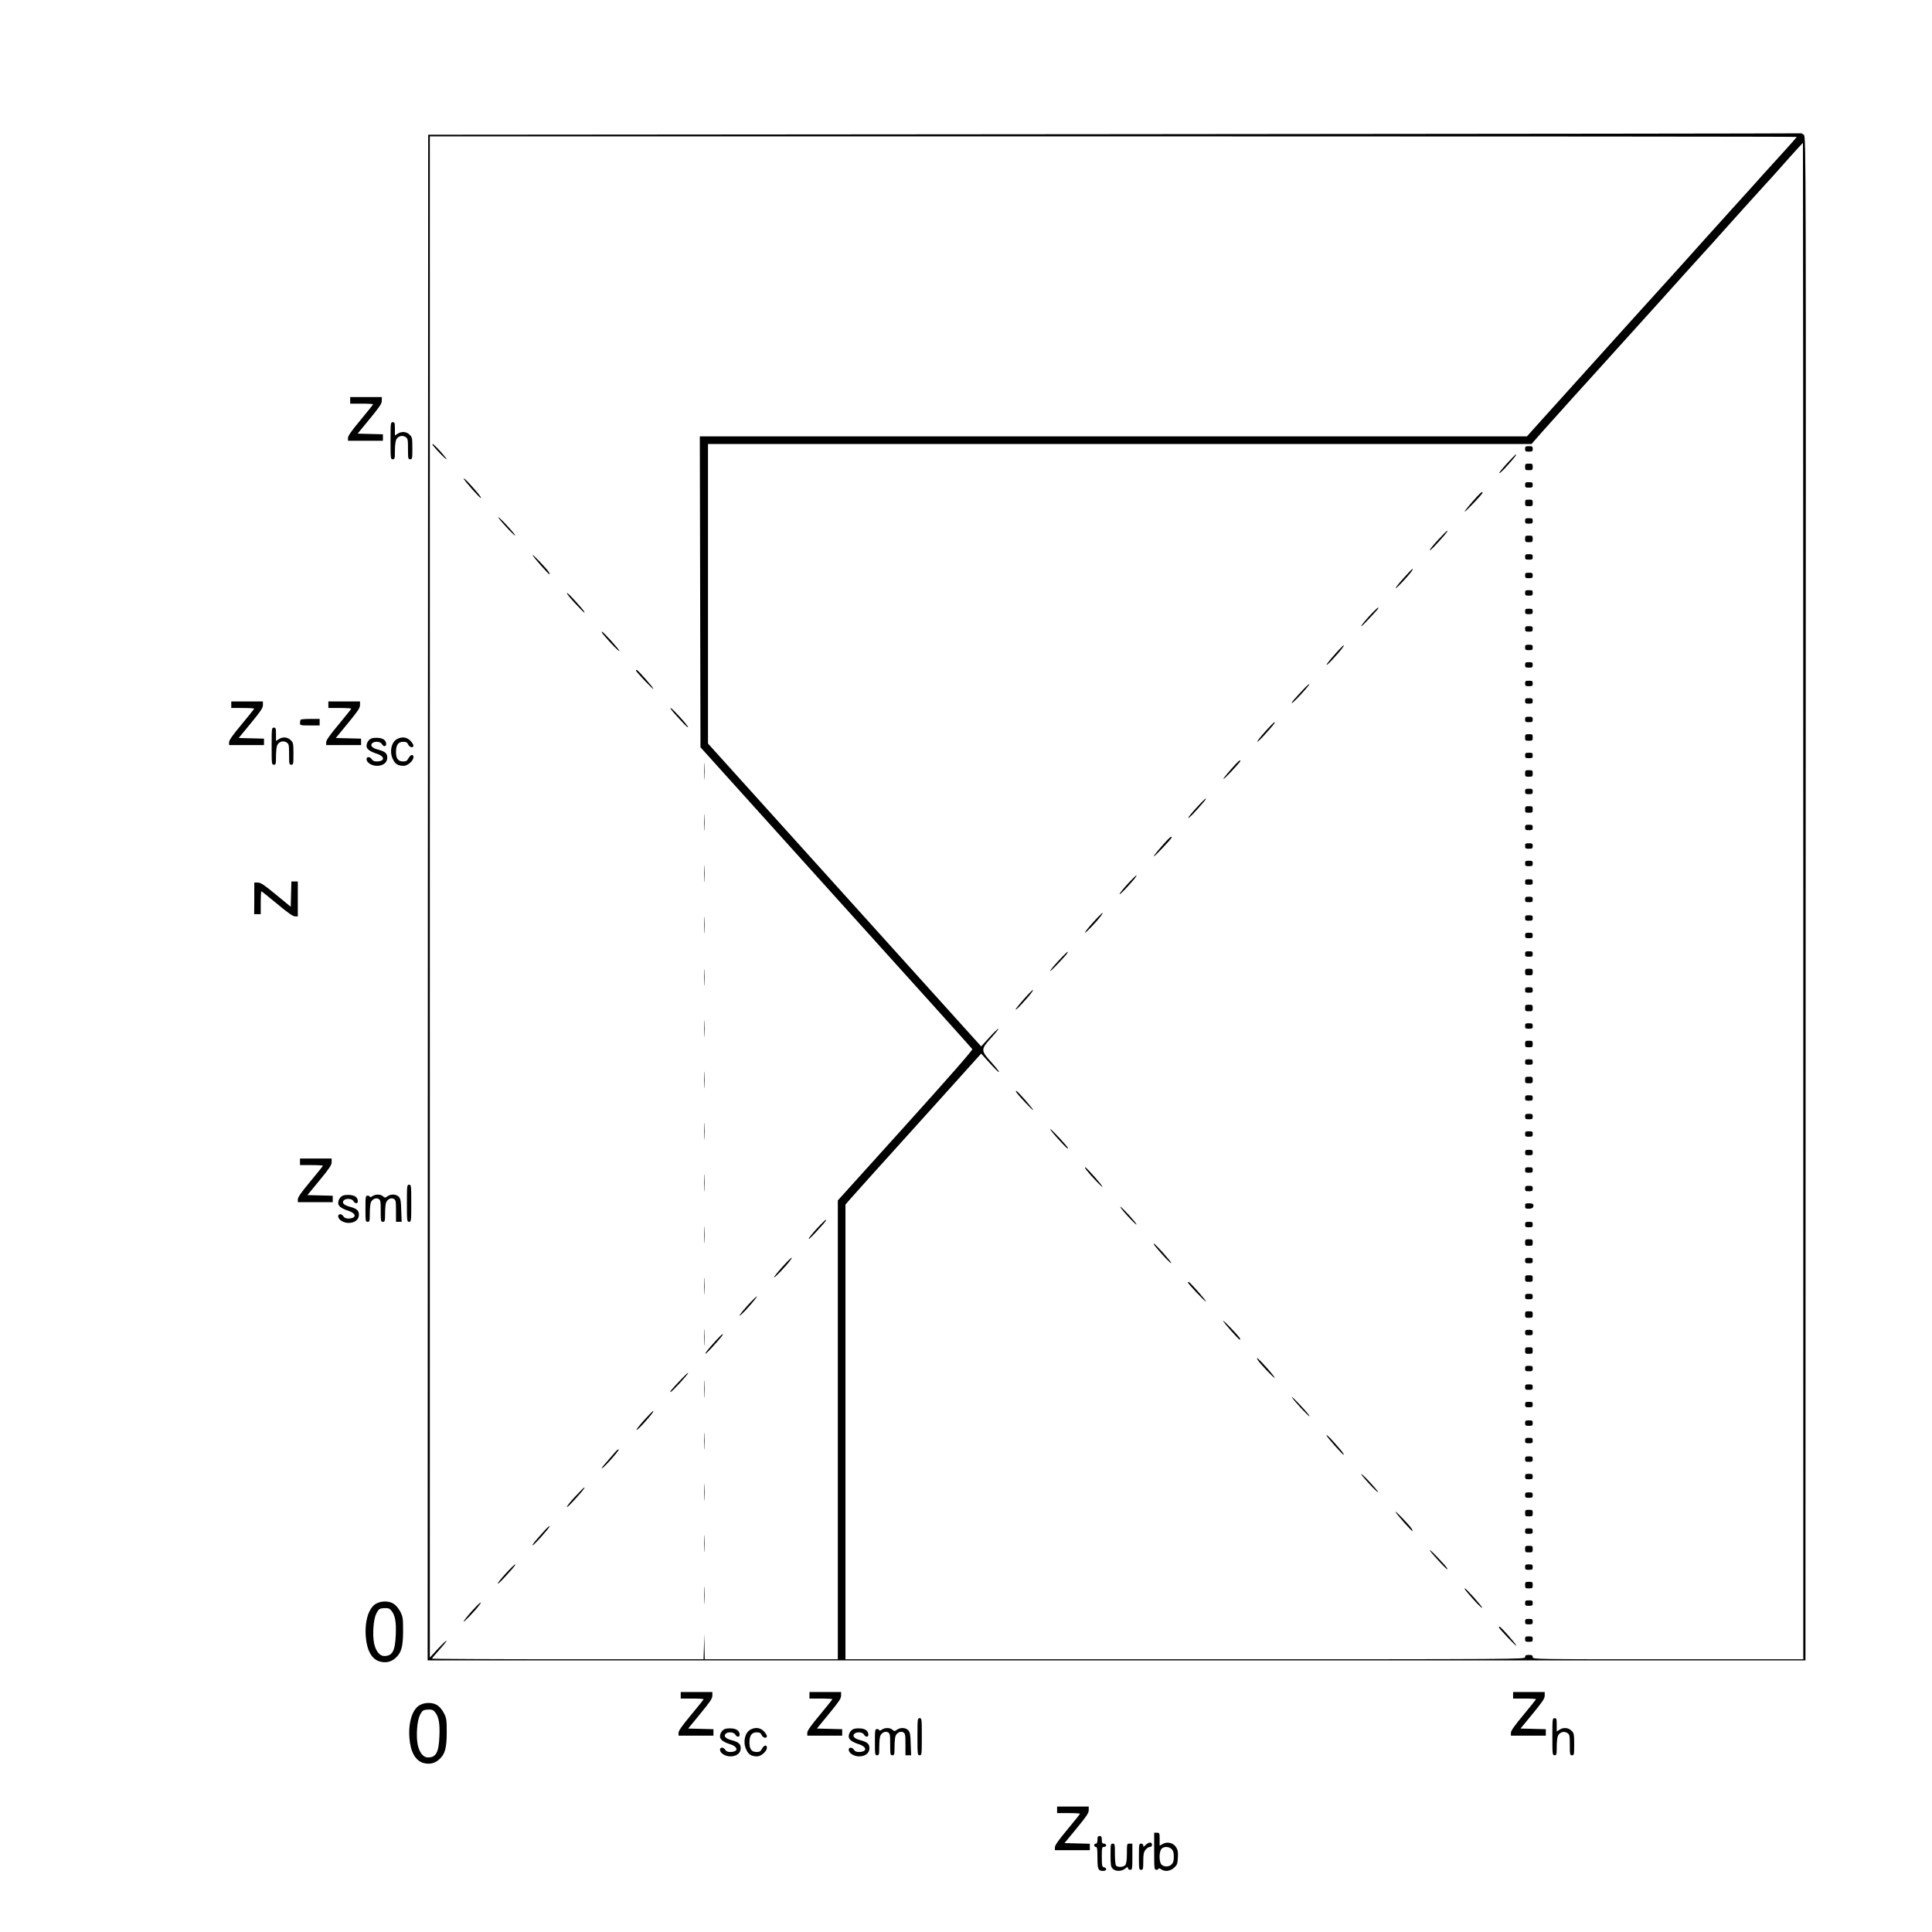
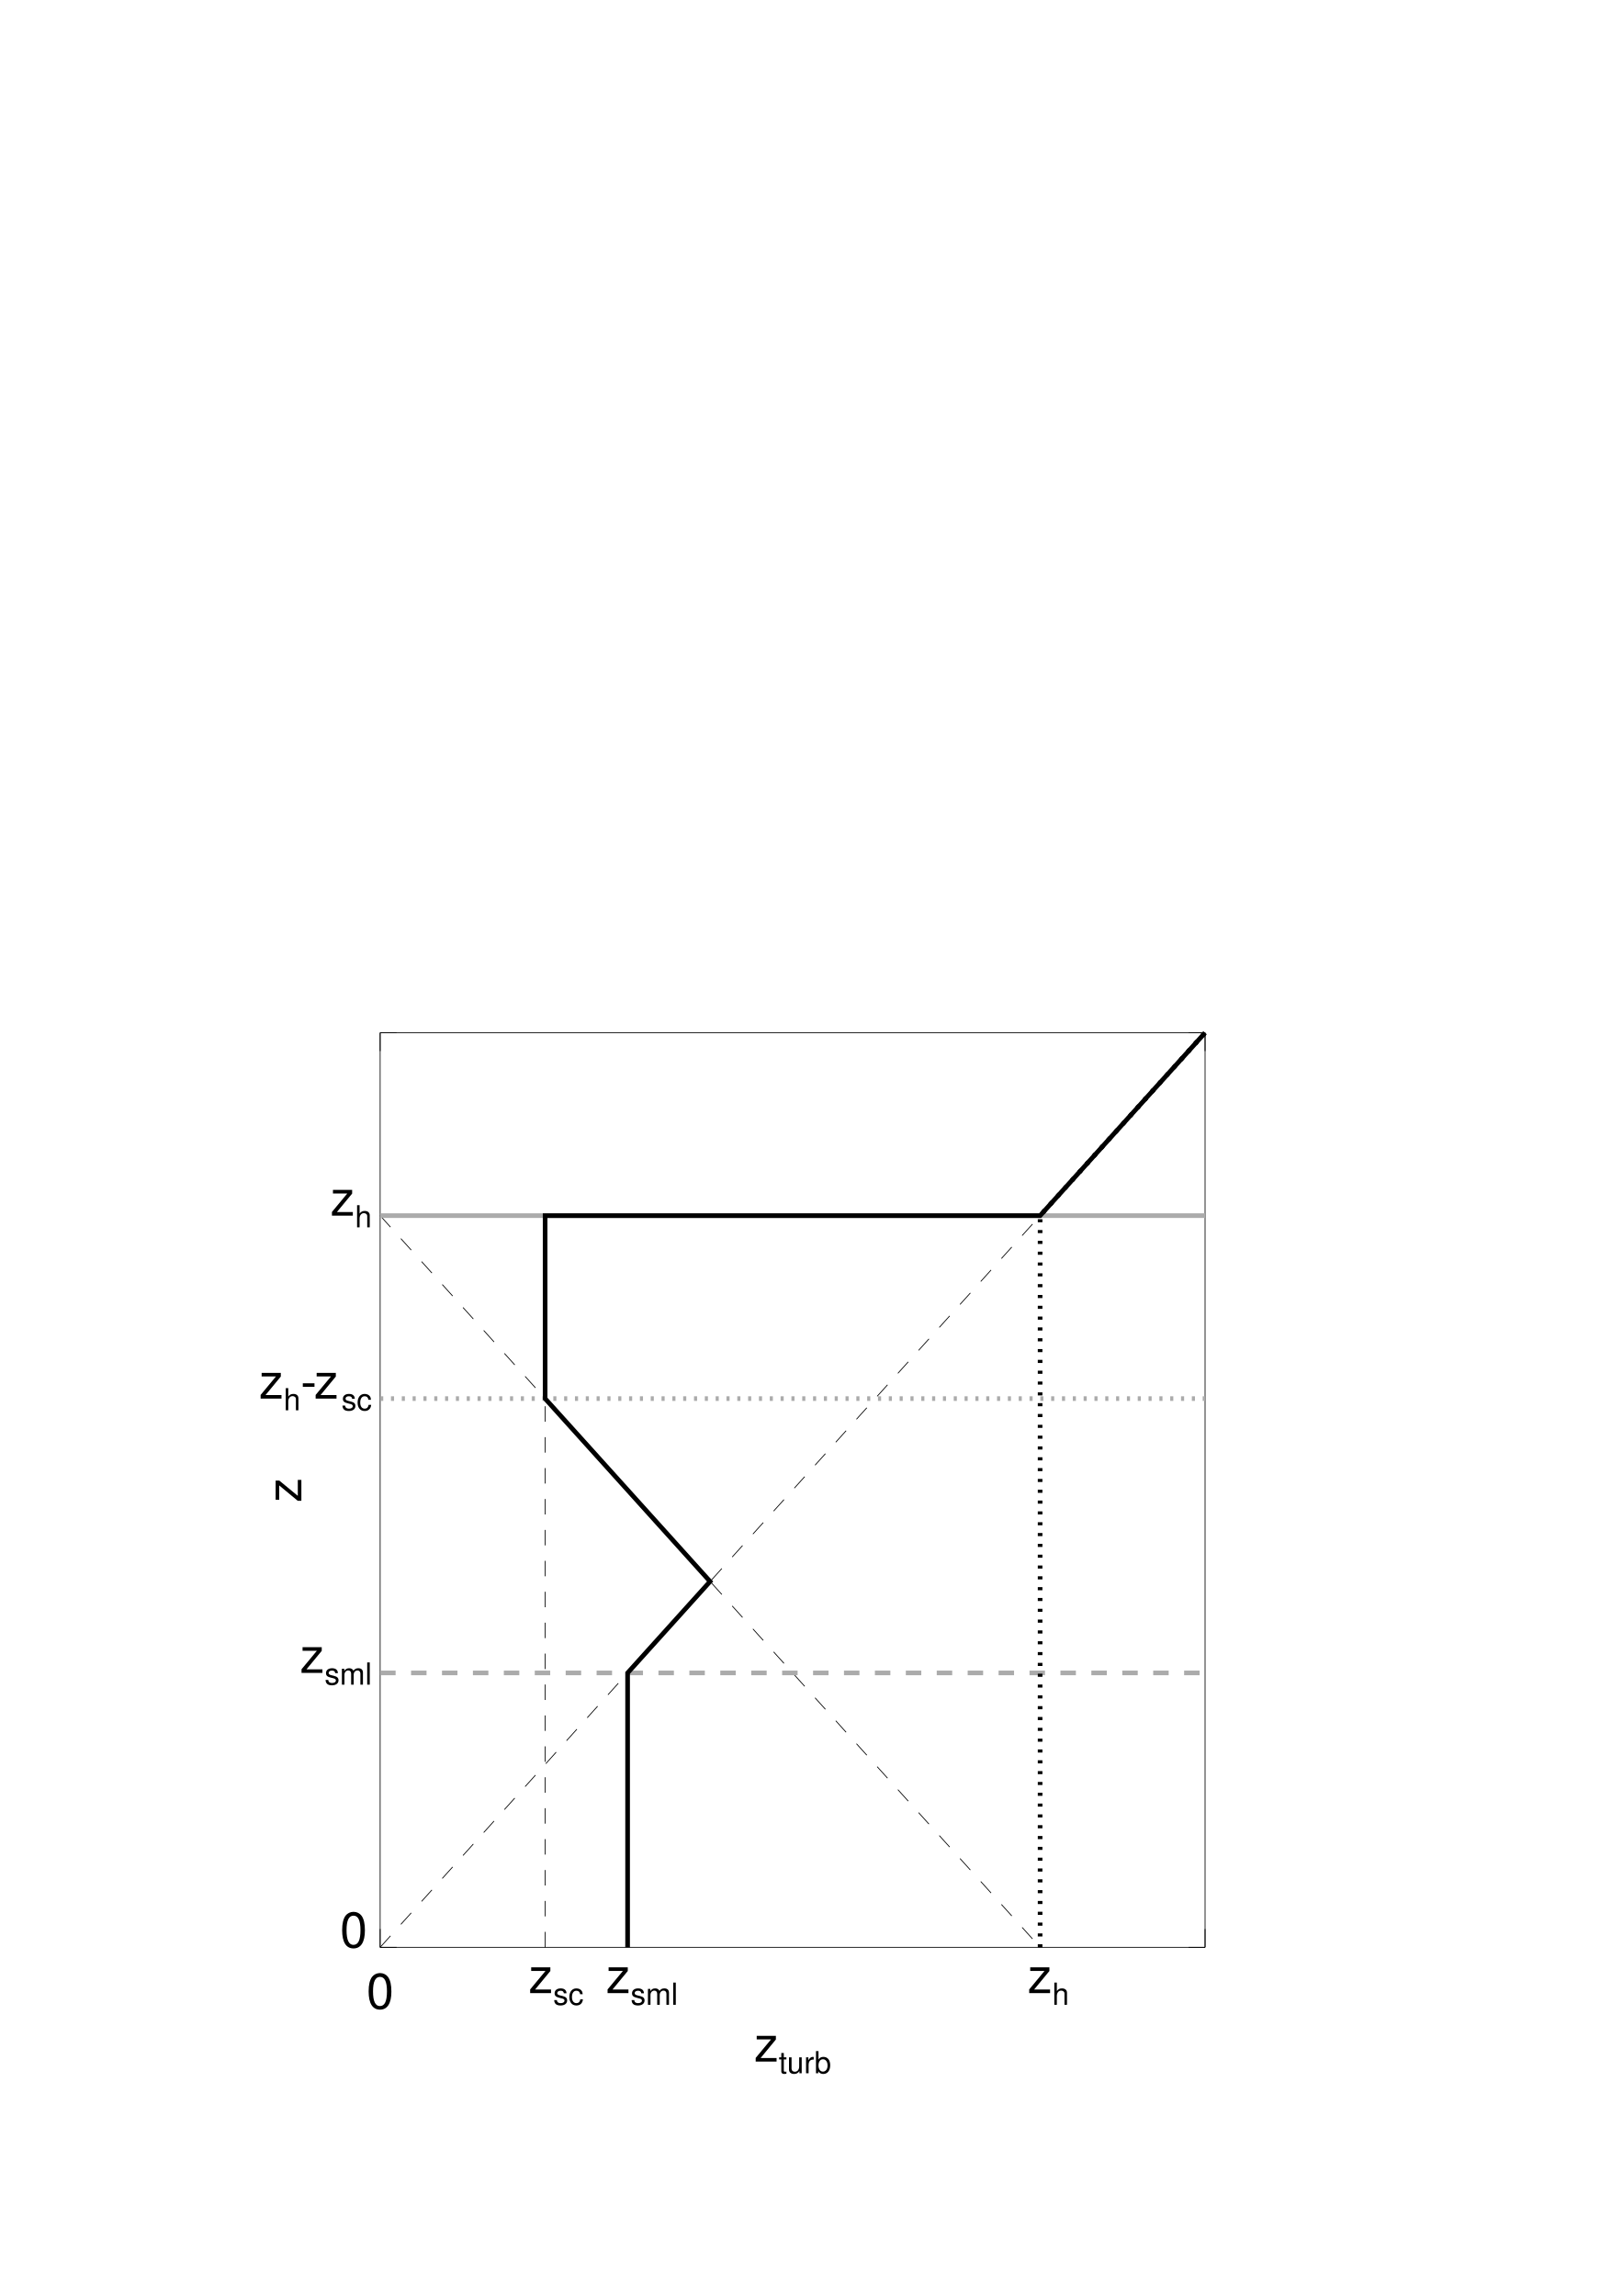
- <svg xmlns="http://www.w3.org/2000/svg" version="1.0" width="1771pt" height="1771pt" viewBox="0 0 1771 1771" preserveAspectRatio="xMidYMid meet">
-   <g transform="translate(0,1771) scale(0.1,-0.1)" fill="#000000" stroke="none">
-     <path d="M10215 16480 l-6290 -5 -3 -6992 -2 -6993 6315 0 6315 0 2 6983 c3 6797 3 6982 -16 7000 -10 9 -21 16 -25 15 -3 -2 -2836 -5 -6296 -8z m6255 -25 c0 -3 -51 -61 -112 -128 -62 -68 -147 -161 -188 -207 -82 -92 -97 -109 -311 -345 -80 -88 -187 -207 -239 -265 -86 -97 -209 -234 -721 -799 -107 -118 -255 -283 -329 -365 -74 -83 -202 -225 -285 -316 -82 -91 -181 -201 -219 -243 l-69 -77 -3791 0 -3791 0 3 -1425 3 -1425 1242 -1378 c684 -757 1246 -1382 1250 -1389 5 -8 -218 -262 -613 -700 l-620 -687 0 -2103 0 -2103 -610 0 -610 0 -2 118 -2 117 -3 -117 -4 -118 -1244 0 c-685 0 -1245 3 -1245 6 0 4 32 42 71 85 39 44 67 79 61 79 -6 0 -42 -35 -81 -77 l-71 -78 0 6973 0 6972 6265 0 c3446 0 6265 -2 6265 -5z m60 -7005 l0 -6950 -1240 0 c-1233 0 -1240 0 -1240 20 0 16 -7 20 -35 20 -28 0 -35 -4 -35 -20 0 -20 -7 -20 -3115 -20 l-3115 0 0 2084 0 2084 43 50 c23 27 303 338 622 691 l579 643 35 -39 c92 -102 123 -134 128 -129 3 3 -28 42 -68 87 -100 110 -100 119 -2 227 41 45 70 82 65 82 -6 0 -44 -36 -84 -81 l-74 -81 -1252 1388 -1252 1388 0 1373 0 1373 3774 0 3775 0 99 113 c54 61 173 193 263 293 90 99 198 218 239 264 41 46 167 185 280 310 113 125 239 264 280 310 179 200 368 409 419 465 31 33 90 98 131 145 107 120 354 394 419 465 62 67 88 96 245 273 60 67 111 122 113 122 1 0 3 -3127 3 -6950z" />
-     <path d="M3976 13618 c40 -49 109 -118 117 -118 4 0 -20 32 -54 70 -35 39 -67 70 -73 70 -5 0 -1 -10 10 -22z" />
-     <path d="M4250 13324 c0 -14 152 -186 158 -179 6 5 -30 51 -103 130 -30 33 -55 55 -55 49z" />
-     <path d="M4631 12890 c41 -46 82 -86 90 -88 8 -3 -20 32 -62 78 -41 46 -82 86 -90 88 -8 3 20 -32 62 -78z" />
-     <path d="M4882 12622 c4 -17 151 -183 156 -177 3 2 -3 15 -11 27 -27 38 -149 164 -145 150z" />
-     <path d="M5197 12273 c-4 -3 30 -46 75 -94 45 -49 83 -87 86 -84 3 2 -10 21 -28 42 -85 97 -128 142 -133 136z" />
-     <path d="M5535 11888 c62 -74 136 -150 142 -145 6 7 -147 177 -160 177 -5 0 3 -15 18 -32z" />
-     <path d="M5830 11563 c1 -12 160 -180 160 -168 0 11 -137 168 -152 173 -4 2 -8 0 -8 -5z" />
-     <path d="M6175 11178 c89 -100 127 -139 132 -134 7 7 -146 176 -159 176 -6 0 7 -19 27 -42z" />
-     <path d="M6454 10640 c0 -69 1 -97 3 -62 2 34 2 90 0 125 -2 34 -3 6 -3 -63z" />
-     <path d="M6454 10170 c0 -69 1 -97 3 -62 2 34 2 90 0 125 -2 34 -3 6 -3 -63z" />
-     <path d="M6454 9700 c0 -69 1 -97 3 -62 2 34 2 90 0 125 -2 34 -3 6 -3 -63z" />
-     <path d="M6454 9230 c0 -69 1 -97 3 -62 2 34 2 90 0 125 -2 34 -3 6 -3 -63z" />
-     <path d="M6454 8750 c0 -69 1 -97 3 -62 2 34 2 90 0 125 -2 34 -3 6 -3 -63z" />
-     <path d="M6454 8280 c0 -69 1 -97 3 -62 2 34 2 90 0 125 -2 34 -3 6 -3 -63z" />
-     <path d="M6454 7810 c0 -69 1 -97 3 -62 2 34 2 90 0 125 -2 34 -3 6 -3 -63z" />
-     <path d="M6454 7340 c0 -69 1 -97 3 -62 2 34 2 90 0 125 -2 34 -3 6 -3 -63z" />
-     <path d="M6454 6865 c0 -71 1 -99 3 -62 2 37 2 96 0 130 -2 34 -3 4 -3 -68z" />
-     <path d="M7485 6445 c-43 -47 -75 -88 -72 -91 5 -5 43 34 132 134 20 23 33 42 27 42 -5 0 -44 -38 -87 -85z" />
-     <path d="M6454 6390 c0 -69 1 -97 3 -62 2 34 2 90 0 125 -2 34 -3 6 -3 -63z" />
-     <path d="M7168 6093 c-43 -48 -75 -89 -72 -92 5 -6 106 99 145 152 43 58 1 23 -73 -60z" />
-     <path d="M6454 5920 c0 -69 1 -97 3 -62 2 34 2 90 0 125 -2 34 -3 6 -3 -63z" />
-     <path d="M6856 5747 c-72 -80 -101 -123 -55 -81 41 36 142 155 137 160 -3 2 -40 -33 -82 -79z" />
-     <path d="M6454 5450 c0 -69 1 -97 3 -62 2 34 2 90 0 125 -2 34 -3 6 -3 -63z" />
-     <path d="M6537 5393 c-43 -47 -75 -89 -72 -92 3 -3 34 26 68 64 80 89 101 115 90 115 -5 0 -44 -39 -86 -87z" />
-     <path d="M6254 5077 c-97 -102 -118 -127 -107 -127 12 0 168 169 161 175 -2 3 -26 -19 -54 -48z" />
-     <path d="M6454 4975 c0 -71 1 -99 3 -62 2 37 2 96 0 130 -2 34 -3 4 -3 -68z" />
-     <path d="M5906 4694 c-42 -47 -75 -89 -72 -92 4 -3 32 23 64 58 73 81 95 110 90 116 -3 2 -39 -35 -82 -82z" />
-     <path d="M6454 4500 c0 -69 1 -97 3 -62 2 34 2 90 0 125 -2 34 -3 6 -3 -63z" />
-     <path d="M5640 4400 c-14 -16 -49 -56 -78 -90 -30 -33 -50 -60 -45 -60 15 0 164 168 155 174 -4 2 -19 -8 -32 -24z" />
-     <path d="M6454 4030 c0 -69 1 -97 3 -62 2 34 2 90 0 125 -2 34 -3 6 -3 -63z" />
-     <path d="M5272 3991 c-45 -48 -79 -91 -75 -94 5 -6 48 39 133 136 18 21 31 40 28 42 -3 3 -41 -35 -86 -84z" />
-     <path d="M4983 3670 c-83 -92 -106 -121 -101 -125 7 -7 160 164 156 174 -2 6 -27 -17 -55 -49z" />
-     <path d="M6454 3560 c0 -69 1 -97 3 -62 2 34 2 90 0 125 -2 34 -3 6 -3 -63z" />
-     <path d="M4635 3285 c-43 -47 -75 -88 -72 -91 5 -5 43 34 132 134 20 23 33 42 27 42 -5 0 -44 -38 -87 -85z" />
-     <path d="M6454 3085 c0 -71 1 -99 3 -62 2 37 2 96 0 130 -2 34 -3 4 -3 -68z" />
-     <path d="M4323 2939 c-40 -45 -73 -87 -73 -93 0 -11 102 95 141 147 42 56 2 24 -68 -54z" />
-     <path d="M13980 13595 c0 -22 4 -25 35 -25 31 0 35 3 35 25 0 22 -4 25 -35 25 -31 0 -35 -3 -35 -25z" />
-     <path d="M13816 13464 c-43 -47 -76 -88 -73 -91 4 -3 28 19 55 48 75 82 105 119 100 124 -2 3 -39 -34 -82 -81z" />
-     <path d="M13980 13430 c0 -28 3 -30 35 -30 32 0 35 2 35 30 0 28 -3 30 -35 30 -32 0 -35 -2 -35 -30z" />
-     <path d="M13980 13265 c0 -22 4 -25 35 -25 31 0 35 3 35 25 0 22 -4 25 -35 25 -31 0 -35 -3 -35 -25z" />
-     <path d="M13498 13112 c-42 -48 -74 -89 -72 -92 6 -5 163 160 164 173 1 19 -21 0 -92 -81z" />
-     <path d="M13980 13100 c0 -28 3 -30 35 -30 32 0 35 2 35 30 0 28 -3 30 -35 30 -32 0 -35 -2 -35 -30z" />
-     <path d="M13980 12935 c0 -22 4 -25 35 -25 31 0 35 3 35 25 0 22 -4 25 -35 25 -31 0 -35 -3 -35 -25z" />
-     <path d="M13182 12761 c-45 -48 -79 -91 -75 -94 5 -6 48 39 133 136 18 21 31 40 28 42 -3 3 -41 -35 -86 -84z" />
-     <path d="M13980 12770 c0 -28 3 -30 35 -30 32 0 35 2 35 30 0 28 -3 30 -35 30 -32 0 -35 -2 -35 -30z" />
-     <path d="M13980 12605 c0 -22 4 -25 35 -25 31 0 35 3 35 25 0 22 -4 25 -35 25 -31 0 -35 -3 -35 -25z" />
-     <path d="M12870 12415 c-93 -104 -105 -135 -15 -40 70 75 100 113 94 120 -3 2 -38 -34 -79 -80z" />
-     <path d="M13980 12435 c0 -22 4 -25 35 -25 31 0 35 3 35 25 0 22 -4 25 -35 25 -31 0 -35 -3 -35 -25z" />
-     <path d="M13980 12275 c0 -22 4 -25 35 -25 31 0 35 3 35 25 0 22 -4 25 -35 25 -31 0 -35 -3 -35 -25z" />
-     <path d="M12545 12055 c-80 -89 -93 -121 -15 -37 95 100 114 122 103 122 -6 0 -45 -38 -88 -85z" />
-     <path d="M13980 12105 c0 -22 4 -25 35 -25 31 0 35 3 35 25 0 22 -4 25 -35 25 -31 0 -35 -3 -35 -25z" />
-     <path d="M13980 11945 c0 -22 4 -25 35 -25 31 0 35 3 35 25 0 22 -4 25 -35 25 -31 0 -35 -3 -35 -25z" />
-     <path d="M12237 11713 c-42 -47 -77 -91 -77 -97 0 -6 25 16 55 49 73 79 109 125 103 130 -2 3 -39 -34 -81 -82z" />
-     <path d="M13980 11775 c0 -22 4 -25 35 -25 31 0 35 3 35 25 0 22 -4 25 -35 25 -31 0 -35 -3 -35 -25z" />
-     <path d="M13980 11615 c0 -22 4 -25 35 -25 31 0 35 3 35 25 0 22 -4 25 -35 25 -31 0 -35 -3 -35 -25z" />
-     <path d="M13980 11445 c0 -22 4 -25 35 -25 31 0 35 3 35 25 0 22 -4 25 -35 25 -31 0 -35 -3 -35 -25z" />
-     <path d="M11950 11393 c-94 -100 -113 -123 -108 -128 3 -3 42 35 88 85 45 49 78 90 73 90 -5 0 -29 -21 -53 -47z" />
-     <path d="M13980 11285 c0 -22 4 -25 35 -25 31 0 35 3 35 25 0 22 -4 25 -35 25 -31 0 -35 -3 -35 -25z" />
-     <path d="M13980 11115 c0 -22 4 -25 35 -25 31 0 35 3 35 25 0 22 -4 25 -35 25 -31 0 -35 -3 -35 -25z" />
-     <path d="M11597 11003 c-43 -47 -75 -89 -72 -92 3 -3 34 26 68 64 80 89 101 115 90 115 -5 0 -44 -39 -86 -87z" />
-     <path d="M13980 10950 c0 -28 3 -30 35 -30 32 0 35 2 35 30 0 28 -3 30 -35 30 -32 0 -35 -2 -35 -30z" />
-     <path d="M13980 10785 c0 -22 4 -25 35 -25 31 0 35 3 35 25 0 22 -4 25 -35 25 -31 0 -35 -3 -35 -25z" />
-     <path d="M11285 10659 c-96 -110 -94 -123 4 -19 44 47 80 88 81 93 1 18 -20 0 -85 -74z" />
-     <path d="M13980 10620 c0 -28 3 -30 35 -30 32 0 35 2 35 30 0 28 -3 30 -35 30 -32 0 -35 -2 -35 -30z" />
-     <path d="M13980 10455 c0 -22 4 -25 35 -25 31 0 35 3 35 25 0 22 -4 25 -35 25 -31 0 -35 -3 -35 -25z" />
-     <path d="M10966 10304 c-43 -47 -76 -88 -73 -91 6 -5 52 42 136 140 18 20 29 37 24 37 -5 0 -44 -38 -87 -86z" />
-     <path d="M13980 10290 c0 -28 3 -30 35 -30 32 0 35 2 35 30 0 28 -3 30 -35 30 -32 0 -35 -2 -35 -30z" />
-     <path d="M13980 10125 c0 -22 4 -25 35 -25 31 0 35 3 35 25 0 22 -4 25 -35 25 -31 0 -35 -3 -35 -25z" />
-     <path d="M10648 9952 c-42 -48 -74 -89 -72 -92 6 -5 163 160 164 173 1 19 -21 0 -92 -81z" />
-     <path d="M13980 9955 c0 -22 4 -25 35 -25 31 0 35 3 35 25 0 22 -4 25 -35 25 -31 0 -35 -3 -35 -25z" />
-     <path d="M13980 9795 c0 -22 4 -25 35 -25 31 0 35 3 35 25 0 22 -4 25 -35 25 -31 0 -35 -3 -35 -25z" />
-     <path d="M10335 9605 c-43 -47 -75 -88 -72 -91 5 -5 55 46 127 129 18 21 30 40 28 43 -3 2 -40 -34 -83 -81z" />
-     <path d="M13980 9625 c0 -22 4 -25 35 -25 31 0 35 3 35 25 0 22 -4 25 -35 25 -31 0 -35 -3 -35 -25z" />
-     <path d="M13980 9465 c0 -22 4 -25 35 -25 31 0 35 3 35 25 0 22 -4 25 -35 25 -31 0 -35 -3 -35 -25z" />
-     <path d="M10018 9253 c-43 -48 -75 -89 -72 -92 5 -6 106 99 145 152 43 58 1 23 -73 -60z" />
-     <path d="M13980 9295 c0 -22 4 -25 35 -25 31 0 35 3 35 25 0 22 -4 25 -35 25 -31 0 -35 -3 -35 -25z" />
-     <path d="M13980 9135 c0 -22 4 -25 35 -25 31 0 35 3 35 25 0 22 -4 25 -35 25 -31 0 -35 -3 -35 -25z" />
-     <path d="M9700 8900 c-45 -49 -78 -90 -73 -90 8 0 45 37 132 132 19 21 32 40 29 43 -3 3 -42 -35 -88 -85z" />
-     <path d="M13980 8965 c0 -22 4 -25 35 -25 31 0 35 3 35 25 0 22 -4 25 -35 25 -31 0 -35 -3 -35 -25z" />
-     <path d="M13980 8800 c0 -28 3 -30 35 -30 32 0 35 2 35 30 0 28 -3 30 -35 30 -32 0 -35 -2 -35 -30z" />
-     <path d="M13980 8635 c0 -22 4 -25 35 -25 31 0 35 3 35 25 0 22 -4 25 -35 25 -31 0 -35 -3 -35 -25z" />
-     <path d="M9387 8553 c-42 -47 -77 -91 -77 -97 0 -6 25 16 55 49 73 79 109 125 103 130 -2 3 -39 -34 -81 -82z" />
-     <path d="M13980 8470 c0 -28 3 -30 35 -30 32 0 35 2 35 30 0 28 -3 30 -35 30 -32 0 -35 -2 -35 -30z" />
-     <path d="M13980 8305 c0 -22 4 -25 35 -25 31 0 35 3 35 25 0 22 -4 25 -35 25 -31 0 -35 -3 -35 -25z" />
-     <path d="M13980 8140 c0 -28 3 -30 35 -30 32 0 35 2 35 30 0 28 -3 30 -35 30 -32 0 -35 -2 -35 -30z" />
-     <path d="M13980 7975 c0 -22 4 -25 35 -25 31 0 35 3 35 25 0 22 -4 25 -35 25 -31 0 -35 -3 -35 -25z" />
-     <path d="M13980 7810 c0 -28 3 -30 35 -30 32 0 35 2 35 30 0 28 -3 30 -35 30 -32 0 -35 -2 -35 -30z" />
-     <path d="M9316 7698 c17 -28 154 -173 154 -163 0 12 -137 168 -152 174 -7 2 -7 -2 -2 -11z" />
-     <path d="M13980 7645 c0 -22 4 -25 35 -25 31 0 35 3 35 25 0 22 -4 25 -35 25 -31 0 -35 -3 -35 -25z" />
-     <path d="M13980 7475 c0 -22 4 -25 35 -25 31 0 35 3 35 25 0 22 -4 25 -35 25 -31 0 -35 -3 -35 -25z" />
-     <path d="M9689 7281 c76 -84 101 -108 101 -96 0 12 -151 175 -162 175 -6 0 22 -35 61 -79z" />
-     <path d="M13980 7315 c0 -22 4 -25 35 -25 31 0 35 3 35 25 0 22 -4 25 -35 25 -31 0 -35 -3 -35 -25z" />
-     <path d="M13980 7145 c0 -22 4 -25 35 -25 31 0 35 3 35 25 0 22 -4 25 -35 25 -31 0 -35 -3 -35 -25z" />
-     <path d="M9957 6987 c45 -58 143 -160 148 -156 6 7 -145 179 -158 179 -4 0 0 -10 10 -23z" />
-     <path d="M13980 6985 c0 -22 4 -25 35 -25 31 0 35 3 35 25 0 22 -4 25 -35 25 -31 0 -35 -3 -35 -25z" />
-     <path d="M13980 6815 c0 -22 4 -25 35 -25 31 0 35 3 35 25 0 22 -4 25 -35 25 -31 0 -35 -3 -35 -25z" />
-     <path d="M13980 6655 c0 -22 4 -25 34 -25 22 0 36 6 40 16 9 24 -2 34 -40 34 -30 0 -34 -3 -34 -25z" />
-     <path d="M10334 6566 c43 -47 81 -84 84 -81 7 6 -130 157 -149 164 -7 2 22 -35 65 -83z" />
-     <path d="M13980 6485 c0 -22 4 -25 35 -25 31 0 35 3 35 25 0 22 -4 25 -35 25 -31 0 -35 -3 -35 -25z" />
-     <path d="M13980 6320 c0 -28 3 -30 35 -30 32 0 35 2 35 30 0 28 -3 30 -35 30 -32 0 -35 -2 -35 -30z" />
-     <path d="M10596 6278 c68 -82 134 -151 140 -146 6 7 -146 178 -159 178 -5 0 4 -15 19 -32z" />
-     <path d="M13980 6155 c0 -22 4 -25 35 -25 31 0 35 3 35 25 0 22 -4 25 -35 25 -31 0 -35 -3 -35 -25z" />
-     <path d="M13980 5990 c0 -28 3 -30 35 -30 32 0 35 2 35 30 0 28 -3 30 -35 30 -32 0 -35 -2 -35 -30z" />
-     <path d="M10890 5953 c1 -12 158 -179 164 -173 5 6 -141 172 -156 178 -4 2 -8 0 -8 -5z" />
-     <path d="M13980 5825 c0 -22 4 -25 35 -25 31 0 35 3 35 25 0 22 -4 25 -35 25 -31 0 -35 -3 -35 -25z" />
-     <path d="M13980 5660 c0 -28 3 -30 35 -30 32 0 35 2 35 30 0 28 -3 30 -35 30 -32 0 -35 -2 -35 -30z" />
-     <path d="M11212 5602 c4 -15 140 -170 151 -171 17 -2 2 19 -74 99 -44 47 -79 79 -77 72z" />
-     <path d="M13980 5495 c0 -22 4 -25 35 -25 31 0 35 3 35 25 0 22 -4 25 -35 25 -31 0 -35 -3 -35 -25z" />
-     <path d="M13980 5330 c0 -28 3 -30 35 -30 32 0 35 2 35 30 0 28 -3 30 -35 30 -32 0 -35 -2 -35 -30z" />
-     <path d="M11529 5244 c18 -31 149 -169 155 -164 3 3 -29 44 -70 90 -74 83 -107 112 -85 74z" />
-     <path d="M13980 5165 c0 -22 4 -25 35 -25 31 0 35 3 35 25 0 22 -4 25 -35 25 -31 0 -35 -3 -35 -25z" />
-     <path d="M13980 4995 c0 -22 4 -25 35 -25 31 0 35 3 35 25 0 22 -4 25 -35 25 -31 0 -35 -3 -35 -25z" />
-     <path d="M11842 4903 c5 -19 157 -183 162 -175 2 4 -34 48 -81 97 -46 50 -83 85 -81 78z" />
-     <path d="M13980 4835 c0 -22 4 -25 35 -25 31 0 35 3 35 25 0 22 -4 25 -35 25 -31 0 -35 -3 -35 -25z" />
-     <path d="M13980 4665 c0 -22 4 -25 35 -25 31 0 35 3 35 25 0 22 -4 25 -35 25 -31 0 -35 -3 -35 -25z" />
-     <path d="M12160 4553 c0 -14 152 -185 158 -178 3 2 -11 24 -31 47 -80 94 -127 142 -127 131z" />
-     <path d="M13980 4505 c0 -22 4 -25 35 -25 31 0 35 3 35 25 0 22 -4 25 -35 25 -31 0 -35 -3 -35 -25z" />
-     <path d="M13980 4335 c0 -22 4 -25 35 -25 31 0 35 3 35 25 0 22 -4 25 -35 25 -31 0 -35 -3 -35 -25z" />
-     <path d="M12541 4120 c41 -46 82 -86 90 -88 8 -3 -20 32 -62 78 -41 46 -82 86 -90 88 -8 3 20 -32 62 -78z" />
-     <path d="M13980 4175 c0 -22 4 -25 35 -25 31 0 35 3 35 25 0 22 -4 25 -35 25 -31 0 -35 -3 -35 -25z" />
-     <path d="M13980 4005 c0 -22 4 -25 35 -25 31 0 35 3 35 25 0 22 -4 25 -35 25 -31 0 -35 -3 -35 -25z" />
-     <path d="M13980 3840 c0 -28 3 -30 35 -30 32 0 35 2 35 30 0 28 -3 30 -35 30 -32 0 -35 -2 -35 -30z" />
-     <path d="M12792 3852 c4 -17 151 -183 156 -177 3 2 -3 15 -11 27 -27 38 -149 164 -145 150z" />
-     <path d="M13980 3675 c0 -22 4 -25 35 -25 31 0 35 3 35 25 0 22 -4 25 -35 25 -31 0 -35 -3 -35 -25z" />
-     <path d="M13980 3510 c0 -28 3 -30 35 -30 32 0 35 2 35 30 0 28 -3 30 -35 30 -32 0 -35 -2 -35 -30z" />
-     <path d="M13181 3410 c45 -50 84 -88 87 -85 3 3 -10 22 -29 43 -86 94 -124 132 -132 132 -5 0 28 -41 74 -90z" />
-     <path d="M13980 3345 c0 -22 4 -25 35 -25 31 0 35 3 35 25 0 22 -4 25 -35 25 -31 0 -35 -3 -35 -25z" />
-     <path d="M13980 3180 c0 -28 3 -30 35 -30 32 0 35 2 35 30 0 28 -3 30 -35 30 -32 0 -35 -2 -35 -30z" />
-     <path d="M13446 3118 c68 -82 134 -151 140 -146 6 7 -146 178 -159 178 -5 0 4 -15 19 -32z" />
-     <path d="M13980 3015 c0 -22 4 -25 35 -25 31 0 35 3 35 25 0 22 -4 25 -35 25 -31 0 -35 -3 -35 -25z" />
-     <path d="M13980 2845 c0 -22 4 -25 35 -25 31 0 35 3 35 25 0 22 -4 25 -35 25 -31 0 -35 -3 -35 -25z" />
-     <path d="M13740 2793 c1 -12 160 -180 160 -168 0 11 -137 168 -152 173 -4 2 -8 0 -8 -5z" />
-     <path d="M13980 2685 c0 -22 4 -25 35 -25 31 0 35 3 35 25 0 22 -4 25 -35 25 -31 0 -35 -3 -35 -25z" />
-     <path d="M3210 14040 l0 -30 105 0 c58 0 105 -3 105 -6 0 -3 -52 -68 -115 -144 -82 -98 -115 -145 -115 -164 l0 -26 160 0 160 0 0 30 0 29 -116 3 -116 3 111 135 c91 111 111 140 111 167 l0 33 -145 0 -145 0 0 -30z" />
-     <path d="M3580 13670 c0 -163 1 -170 20 -170 18 0 20 7 20 74 0 41 4 86 10 101 13 35 55 50 86 30 22 -14 24 -22 24 -110 0 -88 1 -95 20 -95 19 0 20 7 20 100 0 94 -2 103 -25 125 -28 29 -74 33 -110 9 l-25 -16 0 61 c0 54 -2 61 -20 61 -19 0 -20 -7 -20 -170z" />
-     <path d="M2120 11250 l0 -30 105 0 c58 0 105 -3 105 -6 0 -3 -52 -68 -115 -144 -82 -98 -115 -145 -115 -164 l0 -26 160 0 160 0 0 30 0 29 -116 3 -116 3 111 135 c91 111 111 140 111 167 l0 33 -145 0 -145 0 0 -30z" />
-     <path d="M3010 11250 l0 -30 105 0 c58 0 105 -3 105 -6 0 -3 -52 -68 -115 -144 -82 -98 -115 -145 -115 -164 l0 -26 160 0 160 0 0 30 0 29 -116 3 -116 3 111 135 c91 111 111 140 111 167 l0 33 -145 0 -145 0 0 -30z" />
-     <path d="M2757 11113 c-4 -3 -7 -17 -7 -30 0 -22 2 -23 90 -23 l90 0 0 30 0 30 -83 0 c-46 0 -87 -3 -90 -7z" />
-     <path d="M2490 10870 c0 -163 1 -170 20 -170 18 0 20 7 20 74 0 41 4 86 10 101 13 35 55 50 86 30 22 -14 24 -22 24 -110 0 -88 1 -95 20 -95 19 0 20 7 20 100 0 94 -2 103 -25 125 -28 29 -74 33 -110 9 l-25 -16 0 61 c0 54 -2 61 -20 61 -19 0 -20 -7 -20 -170z" />
-     <path d="M3403 10940 c-24 -10 -43 -39 -43 -68 0 -27 29 -50 91 -70 79 -25 80 -71 2 -72 -22 0 -37 7 -45 20 -16 26 -48 26 -48 1 0 -31 47 -61 95 -61 58 0 95 30 95 75 0 39 -20 57 -86 74 -52 14 -72 35 -54 56 19 23 77 19 90 -5 13 -25 40 -26 40 -2 0 34 -25 54 -71 58 -24 2 -54 0 -66 -6z" />
-     <path d="M3639 10935 c-51 -28 -70 -112 -40 -179 21 -49 48 -66 102 -66 36 0 89 47 89 79 0 31 -27 25 -45 -9 -13 -24 -22 -30 -49 -30 -46 0 -66 26 -66 86 0 65 20 94 66 94 27 0 37 -5 46 -25 12 -27 48 -34 48 -9 0 8 -13 29 -29 45 -33 33 -78 38 -122 14z" />
-     <path d="M2668 9514 l-3 -116 -135 111 c-109 90 -140 111 -167 111 l-32 0 0 -145 -1 -145 30 0 30 0 0 105 c0 58 3 105 6 105 3 0 68 -52 144 -115 98 -82 145 -115 164 -115 l26 0 0 160 0 160 -30 0 -29 0 -3 -116z" />
-     <path d="M2750 7060 l0 -30 105 0 c58 0 105 -3 105 -6 0 -3 -52 -68 -115 -144 -82 -98 -115 -145 -115 -164 l0 -26 160 0 160 0 0 30 0 29 -116 3 -116 3 111 135 c91 111 111 140 111 167 l0 33 -145 0 -145 0 0 -30z" />
-     <path d="M3730 6680 c0 -163 1 -170 20 -170 19 0 20 7 20 170 0 163 -1 170 -20 170 -19 0 -20 -7 -20 -170z" />
-     <path d="M3143 6750 c-24 -10 -43 -39 -43 -68 0 -27 29 -50 91 -70 79 -25 80 -71 2 -72 -22 0 -37 7 -45 20 -16 26 -48 26 -48 1 0 -31 47 -61 95 -61 58 0 95 30 95 75 0 39 -20 57 -86 74 -52 14 -72 35 -54 56 19 23 77 19 90 -5 13 -25 40 -26 40 -2 0 34 -25 54 -71 58 -24 2 -54 0 -66 -6z" />
-     <path d="M3412 6744 c-12 -8 -22 -10 -22 -5 0 6 -9 11 -20 11 -19 0 -20 -7 -20 -120 0 -113 1 -120 20 -120 18 0 20 7 20 81 0 44 5 89 10 99 16 30 46 43 70 30 18 -10 20 -21 20 -110 0 -93 1 -100 20 -100 18 0 20 7 20 81 0 44 5 89 10 99 16 30 46 43 70 30 18 -10 20 -21 20 -110 l0 -100 26 0 26 0 -4 104 c-2 85 -6 108 -22 125 -23 25 -72 28 -104 5 -21 -15 -25 -15 -41 0 -22 20 -70 21 -99 0z" />
-     <path d="M3450 3011 c-69 -36 -108 -157 -97 -303 10 -129 56 -209 130 -229 54 -14 101 -4 142 32 54 48 70 104 70 249 0 113 -2 130 -25 175 -14 28 -40 60 -59 72 -42 29 -112 30 -161 4z m139 -67 c33 -43 44 -100 39 -219 -6 -150 -31 -195 -106 -195 -42 0 -78 45 -93 117 -16 81 -6 220 20 271 23 45 31 50 83 51 28 1 41 -5 57 -25z" />
-     <path d="M6240 2170 l0 -30 105 0 c58 0 105 -3 105 -6 0 -3 -52 -68 -115 -144 -82 -98 -115 -145 -115 -164 l0 -26 160 0 160 0 0 30 0 29 -116 3 -116 3 111 135 c91 111 111 140 111 167 l0 33 -145 0 -145 0 0 -30z" />
-     <path d="M7420 2170 l0 -30 105 0 c58 0 105 -3 105 -6 0 -3 -52 -68 -115 -144 -82 -98 -115 -145 -115 -164 l0 -26 160 0 160 0 0 30 0 29 -116 3 -116 3 111 135 c91 111 111 140 111 167 l0 33 -145 0 -145 0 0 -30z" />
-     <path d="M13870 2170 l0 -30 105 0 c58 0 105 -3 105 -6 0 -3 -52 -68 -115 -144 -82 -98 -115 -145 -115 -164 l0 -26 160 0 160 0 0 30 0 29 -116 3 -116 3 111 135 c91 111 111 140 111 167 l0 33 -145 0 -145 0 0 -30z" />
-     <path d="M3850 2081 c-69 -36 -108 -157 -97 -303 10 -129 56 -209 130 -229 54 -14 101 -4 142 32 54 48 70 104 70 249 0 113 -2 130 -25 175 -14 28 -40 60 -59 72 -42 29 -112 30 -161 4z m139 -67 c33 -43 44 -100 39 -219 -6 -150 -31 -195 -106 -195 -42 0 -78 45 -93 117 -16 81 -6 220 20 271 23 45 31 50 83 51 28 1 41 -5 57 -25z" />
-     <path d="M8410 1790 c0 -163 1 -170 20 -170 19 0 20 7 20 170 0 163 -1 170 -20 170 -19 0 -20 -7 -20 -170z" />
-     <path d="M14230 1790 c0 -163 1 -170 20 -170 18 0 20 7 20 74 0 41 4 86 10 101 13 35 55 50 86 30 22 -14 24 -22 24 -110 0 -88 1 -95 20 -95 19 0 20 7 20 100 0 94 -2 103 -25 125 -28 29 -74 33 -110 9 l-25 -16 0 61 c0 54 -2 61 -20 61 -19 0 -20 -7 -20 -170z" />
-     <path d="M6643 1860 c-24 -10 -43 -39 -43 -68 0 -27 29 -50 91 -70 79 -25 80 -71 2 -72 -22 0 -37 7 -45 20 -16 26 -48 26 -48 1 0 -31 47 -61 95 -61 58 0 95 30 95 75 0 39 -20 57 -86 74 -52 14 -72 35 -54 56 19 23 77 19 90 -5 13 -25 40 -26 40 -2 0 34 -25 54 -71 58 -24 2 -54 0 -66 -6z" />
-     <path d="M6879 1855 c-51 -28 -70 -112 -40 -179 21 -49 48 -66 102 -66 36 0 89 47 89 79 0 31 -27 25 -45 -9 -13 -24 -22 -30 -49 -30 -46 0 -66 26 -66 86 0 65 20 94 66 94 27 0 37 -5 46 -25 12 -27 48 -34 48 -9 0 8 -13 29 -29 45 -33 33 -78 38 -122 14z" />
-     <path d="M7823 1860 c-24 -10 -43 -39 -43 -68 0 -27 29 -50 91 -70 79 -25 80 -71 2 -72 -22 0 -37 7 -45 20 -16 26 -48 26 -48 1 0 -31 47 -61 95 -61 58 0 95 30 95 75 0 39 -20 57 -86 74 -52 14 -72 35 -54 56 19 23 77 19 90 -5 13 -25 40 -26 40 -2 0 34 -25 54 -71 58 -24 2 -54 0 -66 -6z" />
-     <path d="M8082 1854 c-12 -8 -22 -10 -22 -5 0 6 -9 11 -20 11 -19 0 -20 -7 -20 -120 0 -113 1 -120 20 -120 18 0 20 7 20 81 0 44 5 89 10 99 16 30 46 43 70 30 18 -10 20 -21 20 -110 0 -93 1 -100 20 -100 18 0 20 7 20 81 0 44 5 89 10 99 16 30 46 43 70 30 18 -10 20 -21 20 -110 l0 -100 26 0 26 0 -4 104 c-2 85 -6 108 -22 125 -23 25 -72 28 -104 5 -21 -15 -25 -15 -41 0 -22 20 -70 21 -99 0z" />
-     <path d="M9690 1120 l0 -30 105 0 c58 0 105 -3 105 -6 0 -3 -52 -68 -115 -144 -82 -98 -115 -145 -115 -164 l0 -26 160 0 160 0 0 30 0 29 -116 3 -116 3 111 135 c91 111 111 140 111 167 l0 33 -145 0 -145 0 0 -30z" />
-     <path d="M10580 740 c0 -163 1 -170 20 -170 11 0 20 5 20 11 0 5 10 3 22 -5 36 -25 83 -20 120 13 28 25 32 35 35 92 3 51 0 70 -16 96 -26 41 -81 54 -123 30 l-28 -16 0 59 c0 57 -1 60 -25 60 l-25 0 0 -170z m160 20 c15 -15 20 -33 20 -70 0 -37 -5 -55 -20 -70 -24 -24 -67 -26 -92 -3 -24 22 -25 118 -1 145 21 24 68 23 93 -2z" />
-     <path d="M10060 845 c0 -24 -5 -35 -15 -35 -8 0 -15 -7 -15 -15 0 -8 7 -15 15 -15 12 0 15 -18 15 -98 0 -107 6 -122 52 -122 33 0 39 25 8 33 -18 5 -20 14 -20 96 0 84 1 91 20 91 11 0 20 7 20 15 0 8 -9 15 -20 15 -16 0 -20 7 -20 35 0 28 -4 35 -20 35 -16 0 -20 -7 -20 -35z" />
-     <path d="M10502 798 c-19 -19 -22 -20 -22 -5 0 10 -8 17 -20 17 -19 0 -20 -7 -20 -120 0 -113 1 -120 20 -120 18 0 20 7 20 79 0 64 4 83 21 105 11 14 29 26 40 26 12 0 19 7 19 20 0 27 -30 26 -58 -2z" />
-     <path d="M10180 705 c0 -92 3 -108 20 -125 26 -26 80 -26 114 1 21 17 26 18 26 5 0 -9 8 -16 20 -16 19 0 20 7 20 120 l0 120 -25 0 c-25 0 -25 -1 -25 -88 0 -59 -5 -94 -14 -107 -16 -22 -74 -25 -87 -4 -5 8 -9 56 -9 107 0 85 -1 92 -20 92 -19 0 -20 -7 -20 -105z" />
+ <svg xmlns="http://www.w3.org/2000/svg" version="1.1" id="svg23606" xml:space="preserve" width="793.333" height="1122.667" viewBox="0 0 793.333 1122.667">
+   <defs id="defs23610" />
+   <g id="g23612" transform="matrix(1.333333,0,0,-1.333333,0,1122.667)">
+     <g id="g23614" transform="scale(0.1)">
+       <path d="M 1393.94,1278.68 H 4418.79" style="fill:none;stroke:#000000;stroke-width:2.835;stroke-linecap:butt;stroke-linejoin:miter;stroke-miterlimit:2.5;stroke-dasharray:none;stroke-opacity:1" id="path23616" />
+       <path d="m 1393.94,1278.68 v 67.18" style="fill:none;stroke:#000000;stroke-width:2.835;stroke-linecap:butt;stroke-linejoin:miter;stroke-miterlimit:2.5;stroke-dasharray:none;stroke-opacity:1" id="path23618" />
+       <g id="g23620" transform="scale(10)">
+         <text transform="matrix(1,0,0,-1,134.39,105.418)" style="font-variant:normal;font-weight:normal;font-size:18px;font-family:Helvetica;-inkscape-font-specification:Helvetica;writing-mode:lr-tb;fill:#000000;fill-opacity:1;fill-rule:nonzero;stroke:none" id="text23624">
+           <tspan x="0" y="0" id="tspan23622">0</tspan>
+         </text>
+       </g>
+       <path d="m 4418.79,1278.68 v 67.18" style="fill:none;stroke:#000000;stroke-width:2.835;stroke-linecap:butt;stroke-linejoin:miter;stroke-miterlimit:2.5;stroke-dasharray:none;stroke-opacity:1" id="path23626" />
+       <g id="g23628" transform="scale(10)">
+         <text transform="matrix(1,0,0,-1,276.536,85.9723)" style="font-variant:normal;font-weight:normal;font-size:18px;font-family:Helvetica;-inkscape-font-specification:Helvetica;writing-mode:lr-tb;fill:#000000;fill-opacity:1;fill-rule:nonzero;stroke:none" id="text23632">
+           <tspan x="0" y="0" id="tspan23630">z</tspan>
+         </text>
+         <text transform="matrix(1,0,0,-1,285.536,81.67542)" style="font-variant:normal;font-weight:normal;font-size:11.16px;font-family:Helvetica;-inkscape-font-specification:Helvetica;writing-mode:lr-tb;fill:#000000;fill-opacity:1;fill-rule:nonzero;stroke:none" id="text23636">
+           <tspan x="0 3.102 9.307 13.024" y="0" id="tspan23634">turb</tspan>
+         </text>
+       </g>
+       <path d="M 1393.94,4632.64 H 4418.79" style="fill:none;stroke:#000000;stroke-width:2.835;stroke-linecap:butt;stroke-linejoin:miter;stroke-miterlimit:2.5;stroke-dasharray:none;stroke-opacity:1" id="path23638" />
+       <path d="m 1393.94,4632.64 v -67.19" style="fill:none;stroke:#000000;stroke-width:2.835;stroke-linecap:butt;stroke-linejoin:miter;stroke-miterlimit:2.5;stroke-dasharray:none;stroke-opacity:1" id="path23640" />
+       <path d="m 4418.79,4632.64 v -67.19" style="fill:none;stroke:#000000;stroke-width:2.835;stroke-linecap:butt;stroke-linejoin:miter;stroke-miterlimit:2.5;stroke-dasharray:none;stroke-opacity:1" id="path23642" />
+       <path d="M 1393.94,1278.68 V 4632.64" style="fill:none;stroke:#000000;stroke-width:2.835;stroke-linecap:butt;stroke-linejoin:miter;stroke-miterlimit:2.5;stroke-dasharray:none;stroke-opacity:1" id="path23644" />
+       <path d="m 1393.94,1278.68 h 60.38" style="fill:none;stroke:#000000;stroke-width:2.835;stroke-linecap:butt;stroke-linejoin:miter;stroke-miterlimit:2.5;stroke-dasharray:none;stroke-opacity:1" id="path23646" />
+       <g id="g23648" transform="scale(10)">
+         <text transform="matrix(1,0,0,-1,124.68,127.868)" style="font-variant:normal;font-weight:normal;font-size:18px;font-family:Helvetica;-inkscape-font-specification:Helvetica;writing-mode:lr-tb;fill:#000000;fill-opacity:1;fill-rule:nonzero;stroke:none" id="text23652">
+           <tspan x="0" y="0" id="tspan23650">0</tspan>
+         </text>
+       </g>
+       <path d="m 1393.94,4632.64 h 60.38" style="fill:none;stroke:#000000;stroke-width:2.835;stroke-linecap:butt;stroke-linejoin:miter;stroke-miterlimit:2.5;stroke-dasharray:none;stroke-opacity:1" id="path23654" />
+       <g id="g23656" transform="scale(10)">
+         <text transform="matrix(0,1,1,0,110.509,291.066)" style="font-variant:normal;font-weight:normal;font-size:18px;font-family:Helvetica;-inkscape-font-specification:Helvetica;writing-mode:lr-tb;fill:#000000;fill-opacity:1;fill-rule:nonzero;stroke:none" id="text23660">
+           <tspan x="0" y="0" id="tspan23658">z</tspan>
+         </text>
+       </g>
+       <path d="M 4418.79,1278.68 V 4632.64" style="fill:none;stroke:#000000;stroke-width:2.835;stroke-linecap:butt;stroke-linejoin:miter;stroke-miterlimit:2.5;stroke-dasharray:none;stroke-opacity:1" id="path23662" />
+       <path d="m 4418.79,1278.68 h -60.38" style="fill:none;stroke:#000000;stroke-width:2.835;stroke-linecap:butt;stroke-linejoin:miter;stroke-miterlimit:2.5;stroke-dasharray:none;stroke-opacity:1" id="path23664" />
+       <path d="m 4418.79,4632.64 h -60.38" style="fill:none;stroke:#000000;stroke-width:2.835;stroke-linecap:butt;stroke-linejoin:miter;stroke-miterlimit:2.5;stroke-dasharray:none;stroke-opacity:1" id="path23666" />
+       <path d="M 1393.94,1278.68 4418.79,4632.64" style="fill:none;stroke:#000000;stroke-width:2.835;stroke-linecap:butt;stroke-linejoin:miter;stroke-miterlimit:2.5;stroke-dasharray:56.693, 56.693;stroke-dashoffset:0;stroke-opacity:1" id="path23668" />
+       <path d="M 1393.94,3961.96 3813.88,1278.68" style="fill:none;stroke:#000000;stroke-width:2.835;stroke-linecap:butt;stroke-linejoin:miter;stroke-miterlimit:2.5;stroke-dasharray:56.693, 56.693;stroke-dashoffset:0;stroke-opacity:1" id="path23670" />
+       <path d="M 1393.94,3961.96 H 4418.79" style="fill:none;stroke:#ababab;stroke-width:17.008;stroke-linecap:butt;stroke-linejoin:miter;stroke-miterlimit:2.5;stroke-dasharray:none;stroke-opacity:1" id="path23672" />
+       <path d="M 1393.94,2284.98 H 4418.79" style="fill:none;stroke:#ababab;stroke-width:17.008;stroke-linecap:butt;stroke-linejoin:miter;stroke-miterlimit:2.5;stroke-dasharray:56.693, 56.693;stroke-dashoffset:0;stroke-opacity:1" id="path23674" />
+       <path d="M 1393.94,3291 H 4418.79" style="fill:none;stroke:#ababab;stroke-width:17.008;stroke-linecap:butt;stroke-linejoin:miter;stroke-miterlimit:2.5;stroke-dasharray:11.339, 28.346;stroke-dashoffset:0;stroke-opacity:1" id="path23676" />
+       <path d="m 3813.88,1278.68 v 2683.28 l 604.91,670.68" style="fill:none;stroke:#000000;stroke-width:17.008;stroke-linecap:butt;stroke-linejoin:miter;stroke-miterlimit:2.5;stroke-dasharray:11.339, 28.346;stroke-dashoffset:0;stroke-opacity:1" id="path23678" />
+       <path d="m 2301.31,1278.68 v 1006.3 l 302.46,335.34 -604.92,670.68 v 670.96 h 1815.03 l 604.91,670.68" style="fill:none;stroke:#000000;stroke-width:17.008;stroke-linecap:butt;stroke-linejoin:miter;stroke-miterlimit:2.5;stroke-dasharray:none;stroke-opacity:1" id="path23680" />
+       <path d="M 1998.85,1278.68 V 3961.96" style="fill:none;stroke:#000000;stroke-width:2.835;stroke-linecap:butt;stroke-linejoin:miter;stroke-miterlimit:2.5;stroke-dasharray:56.693, 56.693;stroke-dashoffset:0;stroke-opacity:1" id="path23682" />
+       <g id="g23684" transform="scale(10)">
+         <text transform="matrix(1,0,0,-1,110.007,228.498)" style="font-variant:normal;font-weight:normal;font-size:18px;font-family:Helvetica;-inkscape-font-specification:Helvetica;writing-mode:lr-tb;fill:#000000;fill-opacity:1;fill-rule:nonzero;stroke:none" id="text23688">
+           <tspan x="0" y="0" id="tspan23686">z</tspan>
+         </text>
+         <text transform="matrix(1,0,0,-1,119.007,224.2011)" style="font-variant:normal;font-weight:normal;font-size:11.16px;font-family:Helvetica;-inkscape-font-specification:Helvetica;writing-mode:lr-tb;fill:#000000;fill-opacity:1;fill-rule:nonzero;stroke:none" id="text23692">
+           <tspan x="0 5.58 14.876" y="0" id="tspan23690">sml</tspan>
+         </text>
+         <text transform="matrix(1,0,0,-1,95.0019,329.0991)" style="font-variant:normal;font-weight:normal;font-size:18px;font-family:Helvetica;-inkscape-font-specification:Helvetica;writing-mode:lr-tb;fill:#000000;fill-opacity:1;fill-rule:nonzero;stroke:none" id="text23696">
+           <tspan x="0" y="0" id="tspan23694">z</tspan>
+         </text>
+         <text transform="matrix(1,0,0,-1,104.0019,324.8026)" style="font-variant:normal;font-weight:normal;font-size:11.16px;font-family:Helvetica;-inkscape-font-specification:Helvetica;writing-mode:lr-tb;fill:#000000;fill-opacity:1;fill-rule:nonzero;stroke:none" id="text23700">
+           <tspan x="0" y="0" id="tspan23698">h</tspan>
+         </text>
+         <text transform="matrix(1,0,0,-1,110.207,329.0991)" style="font-variant:normal;font-weight:normal;font-size:18px;font-family:Helvetica;-inkscape-font-specification:Helvetica;writing-mode:lr-tb;fill:#000000;fill-opacity:1;fill-rule:nonzero;stroke:none" id="text23704">
+           <tspan x="0 5.994" y="0" id="tspan23702">-z</tspan>
+         </text>
+         <text transform="matrix(1,0,0,-1,125.2011,324.8026)" style="font-variant:normal;font-weight:normal;font-size:11.16px;font-family:Helvetica;-inkscape-font-specification:Helvetica;writing-mode:lr-tb;fill:#000000;fill-opacity:1;fill-rule:nonzero;stroke:none" id="text23708">
+           <tspan x="0 5.58" y="0" id="tspan23706">sc</tspan>
+         </text>
+         <text transform="matrix(1,0,0,-1,121.1558,396.1952)" style="font-variant:normal;font-weight:normal;font-size:18px;font-family:Helvetica;-inkscape-font-specification:Helvetica;writing-mode:lr-tb;fill:#000000;fill-opacity:1;fill-rule:nonzero;stroke:none" id="text23712">
+           <tspan x="0" y="0" id="tspan23710">z</tspan>
+         </text>
+         <text transform="matrix(1,0,0,-1,130.1558,391.8988)" style="font-variant:normal;font-weight:normal;font-size:11.16px;font-family:Helvetica;-inkscape-font-specification:Helvetica;writing-mode:lr-tb;fill:#000000;fill-opacity:1;fill-rule:nonzero;stroke:none" id="text23716">
+           <tspan x="0" y="0" id="tspan23714">h</tspan>
+         </text>
+         <text transform="matrix(1,0,0,-1,222.2249,111.0858)" style="font-variant:normal;font-weight:normal;font-size:18px;font-family:Helvetica;-inkscape-font-specification:Helvetica;writing-mode:lr-tb;fill:#000000;fill-opacity:1;fill-rule:nonzero;stroke:none" id="text23720">
+           <tspan x="0" y="0" id="tspan23718">z</tspan>
+         </text>
+         <text transform="matrix(1,0,0,-1,231.2249,106.7889)" style="font-variant:normal;font-weight:normal;font-size:11.16px;font-family:Helvetica;-inkscape-font-specification:Helvetica;writing-mode:lr-tb;fill:#000000;fill-opacity:1;fill-rule:nonzero;stroke:none" id="text23724">
+           <tspan x="0 5.58 14.876" y="0" id="tspan23722">sml</tspan>
+         </text>
+         <text transform="matrix(1,0,0,-1,193.837,111.0858)" style="font-variant:normal;font-weight:normal;font-size:18px;font-family:Helvetica;-inkscape-font-specification:Helvetica;writing-mode:lr-tb;fill:#000000;fill-opacity:1;fill-rule:nonzero;stroke:none" id="text23728">
+           <tspan x="0" y="0" id="tspan23726">z</tspan>
+         </text>
+         <text transform="matrix(1,0,0,-1,202.837,106.7889)" style="font-variant:normal;font-weight:normal;font-size:11.16px;font-family:Helvetica;-inkscape-font-specification:Helvetica;writing-mode:lr-tb;fill:#000000;fill-opacity:1;fill-rule:nonzero;stroke:none" id="text23732">
+           <tspan x="0 5.58" y="0" id="tspan23730">sc</tspan>
+         </text>
+         <text transform="matrix(1,0,0,-1,376.826,111.0858)" style="font-variant:normal;font-weight:normal;font-size:18px;font-family:Helvetica;-inkscape-font-specification:Helvetica;writing-mode:lr-tb;fill:#000000;fill-opacity:1;fill-rule:nonzero;stroke:none" id="text23736">
+           <tspan x="0" y="0" id="tspan23734">z</tspan>
+         </text>
+         <text transform="matrix(1,0,0,-1,385.826,106.7889)" style="font-variant:normal;font-weight:normal;font-size:11.16px;font-family:Helvetica;-inkscape-font-specification:Helvetica;writing-mode:lr-tb;fill:#000000;fill-opacity:1;fill-rule:nonzero;stroke:none" id="text23740">
+           <tspan x="0" y="0" id="tspan23738">h</tspan>
+         </text>
+       </g>
+     </g>
  </g>
</svg>
